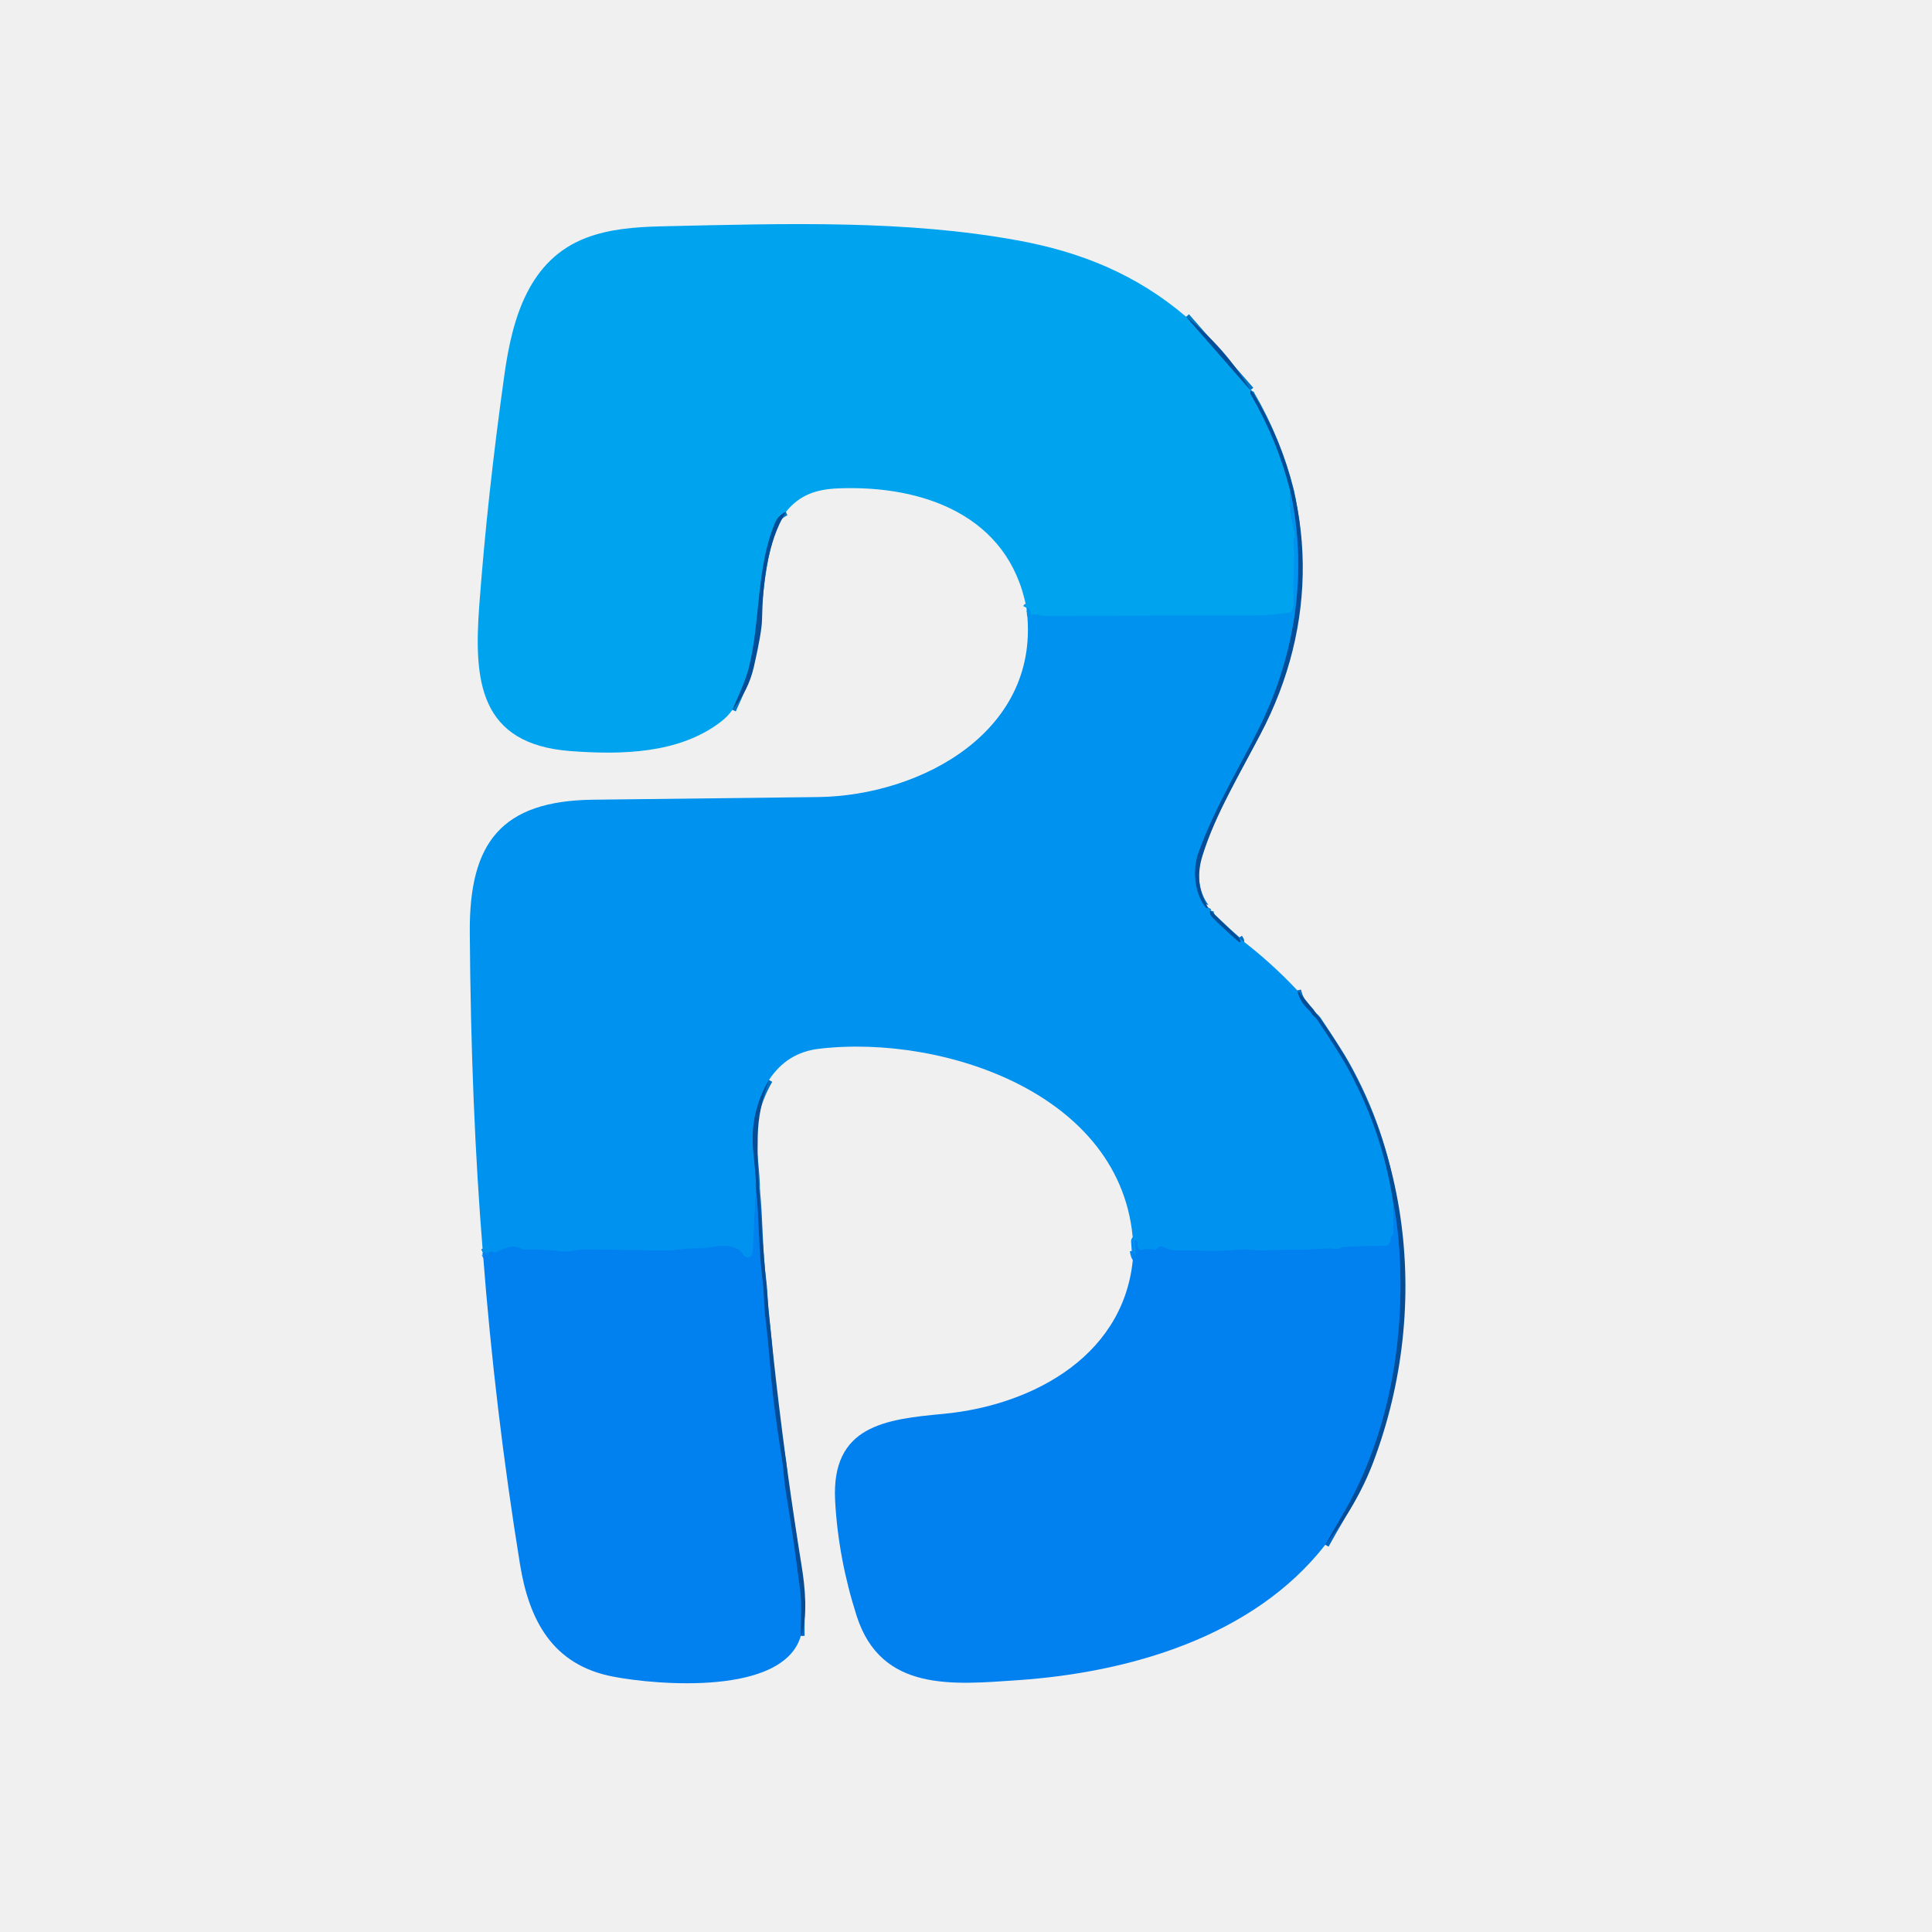
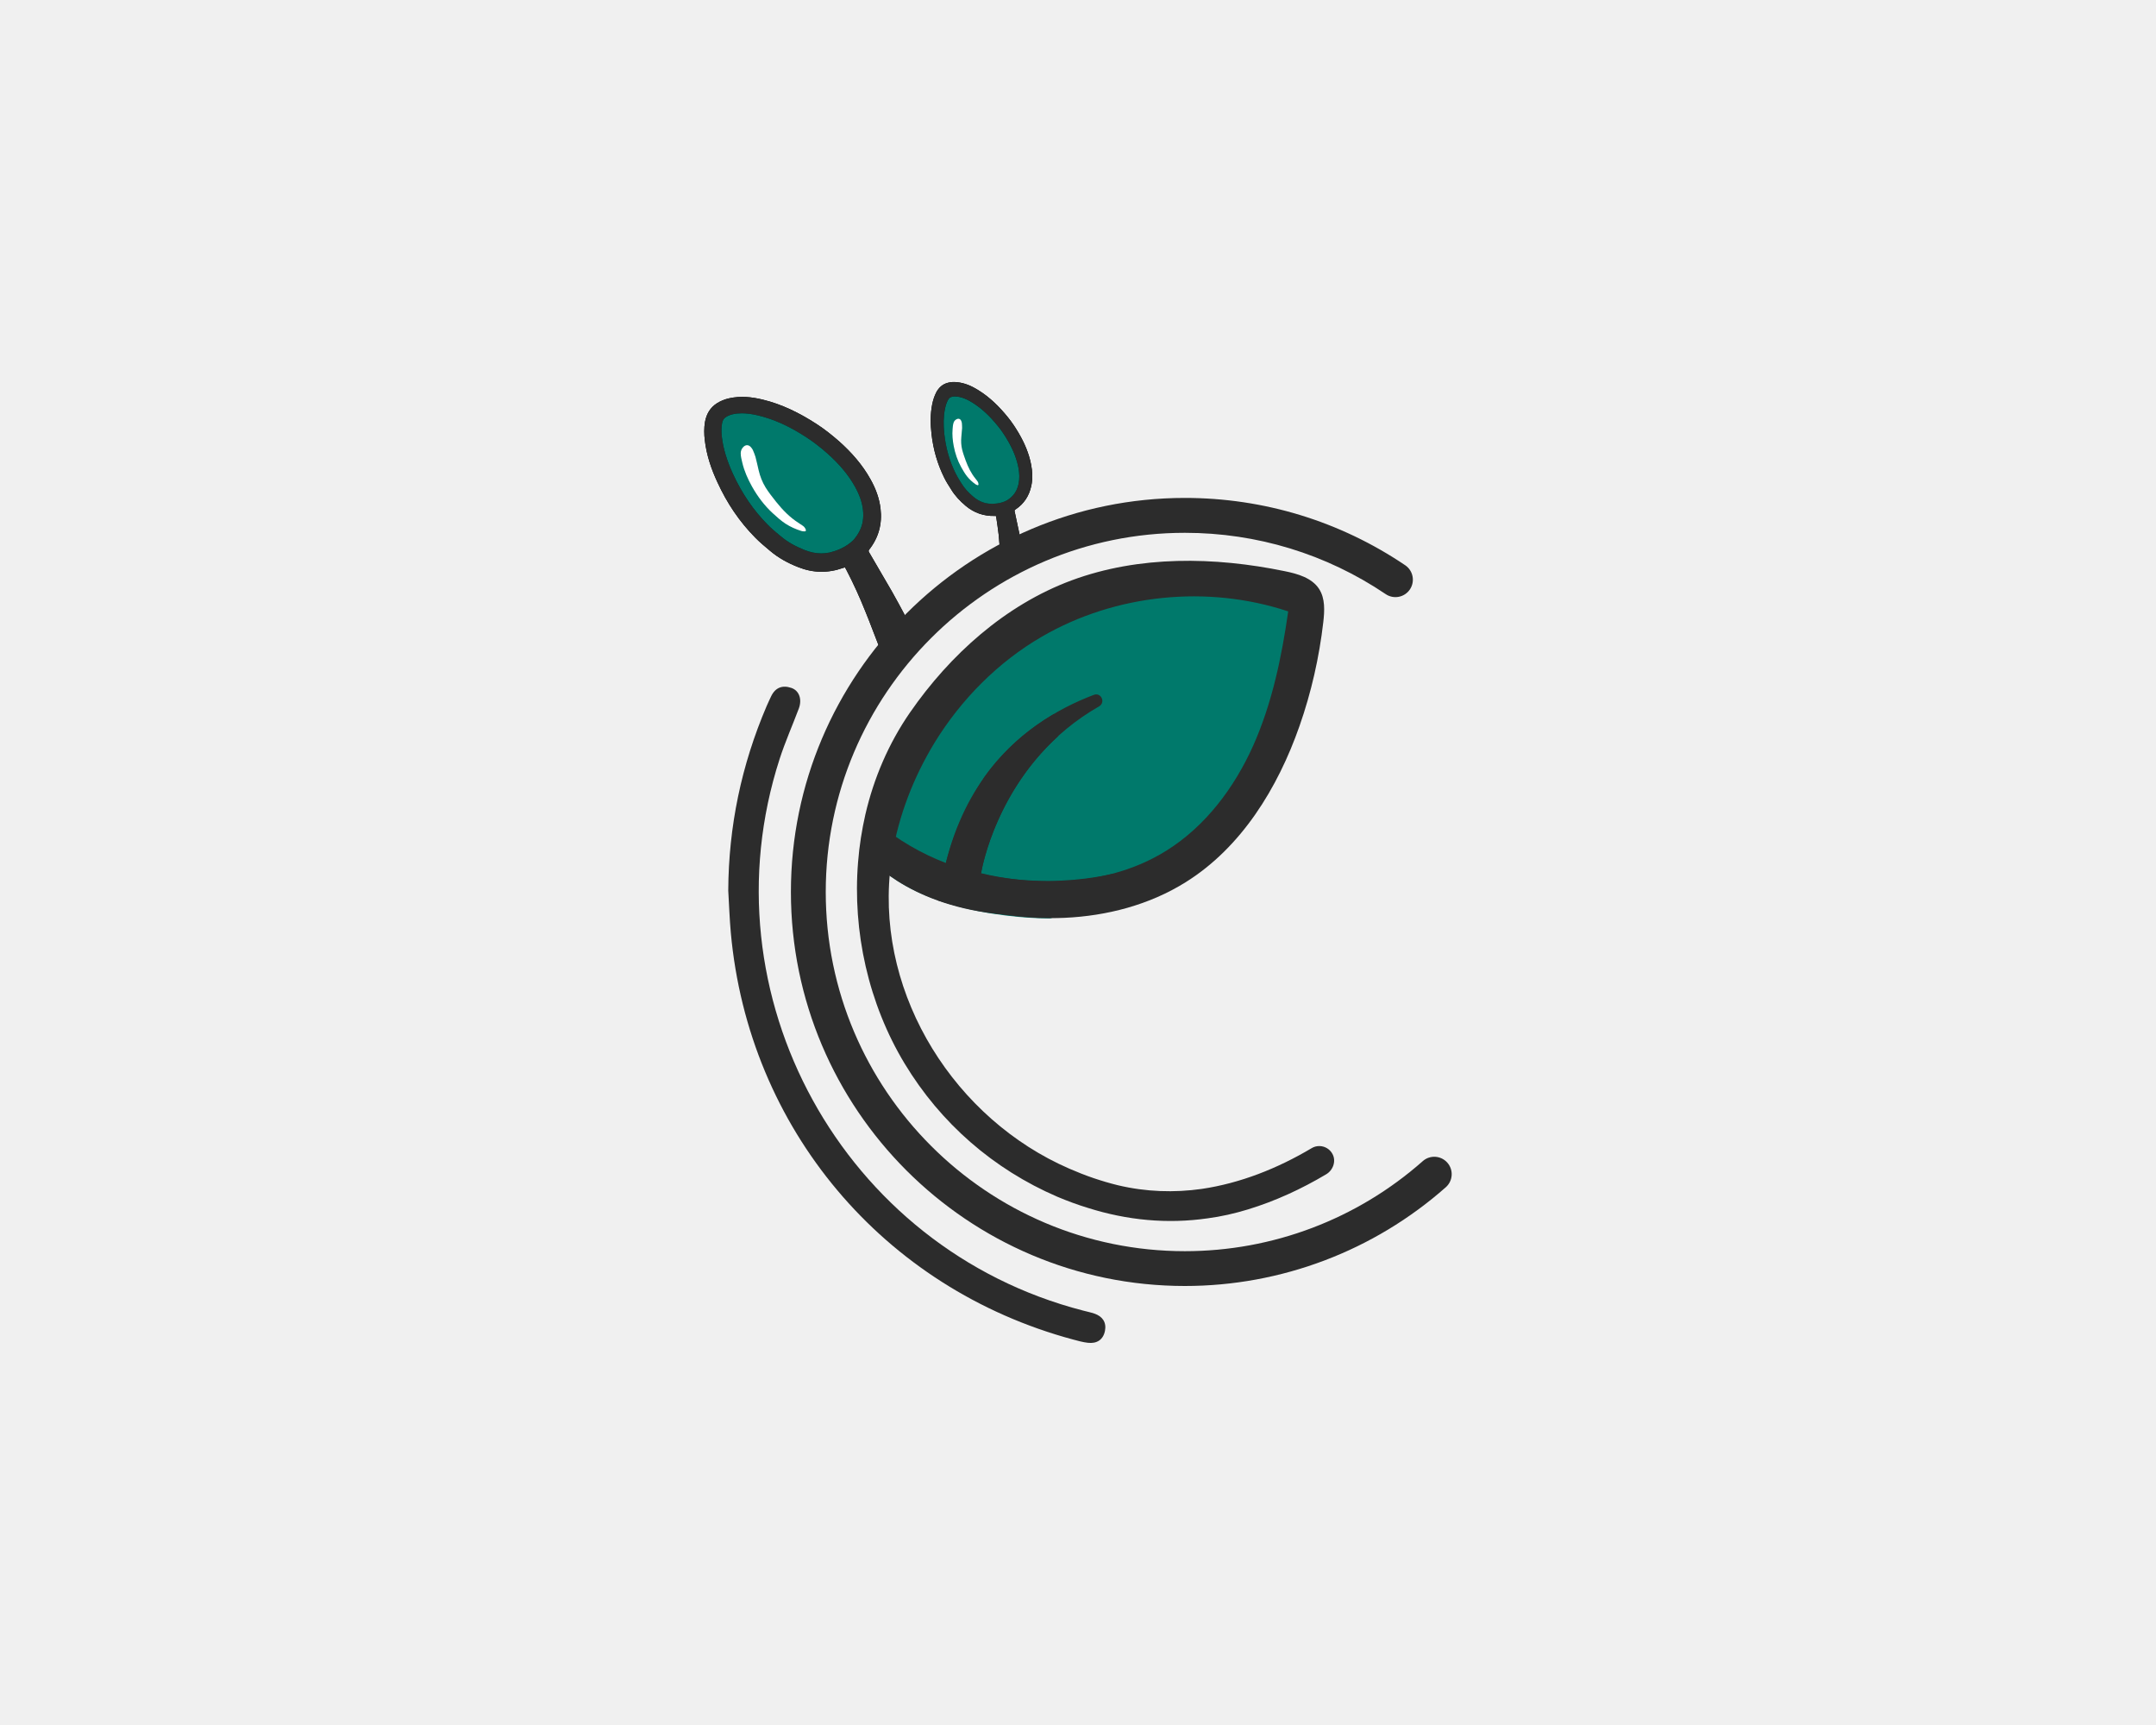
- <svg xmlns="http://www.w3.org/2000/svg" version="1.1" viewBox="0.00 0.00 512.00 512.00">
-   <g stroke-width="2.00" fill="none" stroke-linecap="butt">
-     <path stroke="#0379c3" vector-effect="non-scaling-stroke" d="   M 314.34 83.94   L 331.39 103.42" />
-     <path stroke="#0379c3" vector-effect="non-scaling-stroke" d="   M 331.55 103.44   Q 331.46 103.59 331.41 103.76   Q 331.27 104.19 331.50 104.57   Q 338.53 116.65 341.88 129.93" />
-     <path stroke="#009bef" vector-effect="non-scaling-stroke" d="   M 341.88 129.93   Q 341.67 135.15 342.92 140.14   C 343.29 141.64 342.82 143.05 342.91 144.58   C 343.16 149.39 342.52 154.10 342.88 158.90   Q 342.99 160.38 342.47 161.85   Q 342.32 162.27 341.89 162.33   Q 336.03 163.13 331.75 163.13   Q 305.38 163.11 279.00 163.24   Q 277.57 163.24 276.16 163.16   Q 275.72 163.13 275.30 163.00   Q 274.41 162.73 273.45 162.95   Q 273.13 163.03 273.13 162.70   L 273.13 162.27   Q 273.13 161.70 272.72 161.30   Q 272.17 160.76 272.01 161.06" />
-     <path stroke="#0379c3" vector-effect="non-scaling-stroke" d="   M 208.28 135.65   Q 206.26 136.51 205.37 138.63   C 200.43 150.43 201.56 164.36 198.52 176.75   Q 197.59 180.53 194.08 188.11" />
-     <path stroke="#0370c3" vector-effect="non-scaling-stroke" d="   M 320.73 241.28   Q 320.42 242.28 321.46 243.30   Q 324.32 246.12 328.26 249.56   A 0.32 0.28 -12.5 0 0 328.41 249.64   Q 329.14 249.79 328.30 248.54" />
-     <path stroke="#0370c3" vector-effect="non-scaling-stroke" d="   M 343.80 262.46   Q 344.46 265.53 346.89 267.69   C 347.45 268.20 347.57 268.75 348.11 269.23   Q 348.89 269.92 349.11 270.25   Q 354.79 278.78 356.47 281.76   Q 366.41 299.38 369.32 319.23" />
-     <path stroke="#0189f0" vector-effect="non-scaling-stroke" d="   M 369.32 319.23   L 369.28 326.58   Q 369.28 327.07 368.99 327.47   Q 368.52 328.10 368.55 328.30   A 1.62 1.62 0.0 0 1 366.95 330.18   Q 361.28 330.17 356.05 330.48   C 355.30 330.53 354.99 331.10 354.05 330.99   C 350.85 330.62 347.45 331.27 344.65 331.23   Q 339.66 331.15 334.68 331.39   C 332.96 331.47 330.95 330.97 329.00 331.15   C 324.78 331.53 321.01 331.65 316.52 331.38   C 313.52 331.19 311.21 331.93 308.24 330.48   Q 307.36 330.05 306.67 330.85   Q 306.32 331.24 305.81 331.15   Q 304.14 330.87 302.52 331.23   Q 302.07 331.33 301.78 330.97   Q 301.27 330.30 301.44 329.43   Q 301.49 329.20 301.43 329.07   Q 301.34 328.90 301.18 328.78   Q 300.69 328.44 300.75 329.03   Q 301.33 335.79 300.38 331.42" />
-     <path stroke="#0370c3" vector-effect="non-scaling-stroke" d="   M 203.79 286.19   Q 198.58 295.10 199.65 305.26   Q 200.47 313.04 200.38 315.33" />
-     <path stroke="#0189f0" vector-effect="non-scaling-stroke" d="   M 200.38 315.33   L 199.45 331.96   A 1.34 1.33 32.1 0 1 196.95 332.53   C 195.45 329.83 191.56 330.01 188.96 330.44   Q 186.47 330.86 184.48 330.83   C 181.63 330.79 178.75 331.44 176.17 331.40   Q 165.59 331.28 155.01 331.11   C 153.16 331.08 150.55 331.88 149.00 331.66   Q 144.01 330.96 138.96 331.16   Q 138.48 331.18 138.07 330.93   C 135.96 329.67 133.42 330.89 131.55 331.81   Q 131.07 332.04 130.61 331.78   Q 129.77 331.30 129.44 332.42   A 0.05 0.02 50.8 0 1 129.38 332.39   L 129.24 332.13   Q 129.12 331.90 129.00 332.13   Q 128.91 332.33 128.81 332.56   A 0.04 0.04 0.0 0 1 128.73 332.56   Q 128.51 331.69 127.97 331.97" />
-     <path stroke="#0370c3" vector-effect="non-scaling-stroke" d="   M 320.13 240.48   Q 319.86 240.94 319.50 240.49   C 316.48 236.68 315.95 230.47 317.61 225.87   C 321.91 213.95 328.91 202.55 333.64 192.97   C 343.33 173.37 346.66 151.43 341.88 129.93" />
-     <path stroke="#0467c4" vector-effect="non-scaling-stroke" d="   M 351.21 409.39   Q 353.29 405.63 355.44 402.01   C 368.35 380.28 372.72 353.69 370.63 328.75   Q 370.23 324.02 369.32 319.23" />
-     <path stroke="#0467c4" vector-effect="non-scaling-stroke" d="   M 212.22 433.54   C 212.13 429.42 212.52 425.48 212.03 421.50   Q 210.37 408.20 208.18 394.98   C 207.77 392.51 207.66 389.59 207.33 387.50   Q 205.77 377.63 204.98 371.02   C 204.12 363.84 203.75 356.60 202.84 349.40   C 202.43 346.18 202.46 342.43 202.11 339.75   C 201.00 331.23 201.20 323.13 200.38 315.33" />
+ <svg xmlns="http://www.w3.org/2000/svg" enable-background="new 0 0 500 400" viewBox="0 0 500 400">
+   <path d="m243.59 212.96s-30.1.53-42.43-14.84c0 0 9.96-18.74 10.64-20.76s10.3-18.57 11.65-22.62 3.21-5.57 6.41-5.91c3.21-.34 41.7-14.52 41.7-14.52s11.48-.34 12.32-.34 7.09.84 9.12 1.35 5.23 1.35 5.23 1.35 4.22 2.7 4.56 3.88-.68 8.61-.51 9.45 2.87-1.35.34 7.43-2.36 13.17-3.55 14.18c-1.18 1.01-22.45 25.83-22.45 25.83s-10.8 9.12-11.99 9.12c-1.17 0-21.04 6.4-21.04 6.4z" fill="#00796b" />
+   <path d="m168.89 206.49c.08-14.88 3.06-29.12 8.91-42.78.32-.75.68-1.48 1.02-2.22.98-2.07 2.64-2.69 4.72-1.97 1.82.63 2.51 2.66 1.71 4.79-1.46 3.89-3.16 7.71-4.44 11.66-17.7 54.74 14.68 113.57 70.36 127.93.88.23 1.77.41 2.62.7 1.89.64 2.84 2.02 2.47 3.97-.4 2.09-1.88 3.05-3.98 2.8-1.16-.13-2.31-.46-3.44-.76-44.04-11.85-75.26-48.97-79.36-94.37-.29-3.24-.4-6.5-.59-9.75z" fill="#2c2c2c" />
+   <path d="m239.18 112.61c.34-1.64.26-3.27-.06-4.91-.5-2.58-1.53-4.97-2.85-7.23-.77-1.31-1.59-2.56-2.56-3.75-1.96-2.42-4.18-4.62-6.88-6.28-1.49-.93-3.09-1.64-4.89-1.82-.73-.08-1.43-.04-2.12.14-1.23.32-2.1 1.11-2.68 2.2-.46.89-.75 1.82-.95 2.79-.46 2.3-.42 4.6-.16 6.9.4 3.55 1.37 6.96 2.97 10.17.46.93 1.03 1.8 1.57 2.66.91 1.49 2.08 2.73 3.41 3.84 1.94 1.61 4.16 2.38 6.68 2.32h.3c.04.16.08.3.1.44.2 1.29.38 2.58.54 3.9.1 1.09.2 2.2.28 3.29.08 1.53.18 3.09.26 4.62 1.76-.99 3.53-1.88 5.35-2.73-.2-1.19-.44-2.4-.69-3.59-.24-1.19-.5-2.4-.77-3.59-.24-1.15-.48-2.28-.73-3.43-.04-.18 0-.28.16-.38 2.02-1.34 3.23-3.19 3.72-5.56zm-13.61 2.08c-.24-.08-.46-.2-.65-.34-1.05-.77-2-1.68-2.79-2.7-.77-1.01-1.37-2.1-1.96-3.21-1.19-2.26-1.94-4.66-2.36-7.19-.34-1.92-.5-3.86-.28-5.79.08-.73.14-1.47.4-2.16.18-.46.46-.81.89-1.05.75-.44 1.45-.18 1.74.63.08.22.14.44.16.69.04.55.08 1.11.04 1.66-.08 1.03-.22 2.04-.32 3.07-.16 1.41-.12 2.81.18 4.18.28 1.33.73 2.6 1.17 3.88.77 2.22 1.74 4.32 3.19 6.18.22.3.46.63.69.93.2.28.3.61.3.95 0 .25-.16.38-.4.27z" />
+   <path d="m208.47 140.09c-.52-.97-1.07-1.94-1.61-2.91-1.76-3.05-3.53-6.1-5.31-9.12-.14-.24-.14-.4.04-.63 2.18-2.79 3.03-5.96 2.62-9.45-.28-2.44-1.13-4.7-2.32-6.82-1.88-3.39-4.42-6.26-7.29-8.82-1.68-1.47-3.41-2.85-5.29-4.06-3.88-2.5-7.95-4.54-12.48-5.63-2.54-.61-5.09-.87-7.69-.3-1.03.22-2 .61-2.89 1.17-1.57 1.01-2.42 2.5-2.75 4.3-.24 1.43-.22 2.89-.04 4.32.4 3.41 1.49 6.62 2.93 9.71 2.2 4.8 5.09 9.12 8.8 12.86 1.07 1.09 2.24 2.04 3.41 3.03 1.94 1.64 4.16 2.85 6.52 3.77 3.45 1.37 6.9 1.43 10.4.18.12-.04.26-.08.44-.12.1.2.22.38.32.57 1.64 3.15 3.11 6.38 4.42 9.67.59 1.45 1.17 2.91 1.72 4.38.97 2.48 1.92 4.97 2.83 7.45.12.3.22.63.34.93 2.04-2.62 4.22-5.13 6.52-7.49-1.15-2.35-2.37-4.67-3.64-6.99zm-22.32-13c-.36 0-.73-.06-1.05-.16-1.84-.63-3.55-1.43-5.15-2.52-1.51-1.05-2.87-2.32-4.18-3.59-2.71-2.62-4.84-5.63-6.6-8.94-1.33-2.54-2.44-5.17-3.03-7.99-.22-1.05-.48-2.1-.44-3.21.04-.71.3-1.33.79-1.86.85-.95 1.94-.93 2.71.1.2.26.4.54.55.87.28.75.61 1.51.81 2.28.36 1.47.63 2.97.95 4.46.42 2.02 1.11 3.96 2.16 5.75 1.01 1.72 2.22 3.31 3.41 4.89 2.08 2.73 4.4 5.23 7.27 7.15.46.34.95.67 1.41 1.01.4.28.67.71.83 1.17.12.37-.04.61-.44.59z" />
+   <path d="m239.18 112.61c.34-1.64.26-3.27-.06-4.91-.5-2.58-1.53-4.97-2.85-7.23-.77-1.31-1.59-2.56-2.56-3.75-1.96-2.42-4.18-4.62-6.88-6.28-1.49-.93-3.09-1.64-4.89-1.82-.73-.08-1.43-.04-2.12.14-1.23.32-2.1 1.11-2.68 2.2-.46.89-.75 1.82-.95 2.79-.46 2.3-.42 4.6-.16 6.9.4 3.55 1.37 6.96 2.97 10.17.46.93 1.03 1.8 1.57 2.66.91 1.49 2.08 2.73 3.41 3.84 1.94 1.61 4.16 2.38 6.68 2.32h.3c.04.16.08.3.1.44.2 1.29.38 2.58.54 3.9.1 1.09.2 2.2.28 3.29.08 1.53.18 3.09.26 4.62 1.76-.99 3.53-1.88 5.35-2.73-.2-1.19-.44-2.4-.69-3.59-.24-1.19-.5-2.4-.77-3.59-.24-1.15-.48-2.28-.73-3.43-.04-.18 0-.28.16-.38 2.02-1.34 3.23-3.19 3.72-5.56z" fill="#2c2c2c" />
+   <path d="m208.47 140.09c-.52-.97-1.07-1.94-1.61-2.91-1.76-3.05-3.53-6.1-5.31-9.12-.14-.24-.14-.4.04-.63 2.18-2.79 3.03-5.96 2.62-9.45-.28-2.44-1.13-4.7-2.32-6.82-1.88-3.39-4.42-6.26-7.29-8.82-1.68-1.47-3.41-2.85-5.29-4.06-3.88-2.5-7.95-4.54-12.48-5.63-2.54-.61-5.09-.87-7.69-.3-1.03.22-2 .61-2.89 1.17-1.57 1.01-2.42 2.5-2.75 4.3-.24 1.43-.22 2.89-.04 4.32.4 3.41 1.49 6.62 2.93 9.71 2.2 4.8 5.09 9.12 8.8 12.86 1.07 1.09 2.24 2.04 3.41 3.03 1.94 1.64 4.16 2.85 6.52 3.77 3.45 1.37 6.9 1.43 10.4.18.12-.04.26-.08.44-.12.1.2.22.38.32.57 1.64 3.15 3.11 6.38 4.42 9.67.59 1.45 1.17 2.91 1.72 4.38.97 2.48 1.92 4.97 2.83 7.45.12.3.22.63.34.93 2.04-2.62 4.22-5.13 6.52-7.49-1.15-2.35-2.37-4.67-3.64-6.99z" fill="#2c2c2c" />
+   <path d="m200.13 118.2c-.2-1.74-.81-3.47-1.84-5.33-1.47-2.66-3.59-5.21-6.42-7.73-1.72-1.51-3.29-2.73-4.82-3.71-4.02-2.6-7.59-4.22-11.22-5.09-1.41-.34-2.64-.5-3.77-.5-.75 0-1.43.06-2.12.22-.59.12-1.11.32-1.55.63-.4.24-.79.61-.95 1.57-.16.93-.16 1.96-.02 3.17.32 2.64 1.17 5.41 2.58 8.5 2.08 4.5 4.76 8.44 8.01 11.71.77.79 1.66 1.53 2.58 2.32l.57.46c1.45 1.23 3.23 2.24 5.41 3.11 1.33.52 2.6.79 3.9.79.54 0 1.11-.06 1.68-.16.08 0 .14-.02.2-.02l.2-.06c1.07-.26 3.71-1.07 5.53-3.03l.26-.34c.16-.2.32-.42.5-.69.12-.16.22-.34.38-.65.85-1.56 1.13-3.23.91-5.17z" />
+   <path d="m199.22 123.37c-.16.3-.26.48-.38.65-.18.26-.34.48-.5.69l-.26.34c-1.82 1.96-4.46 2.77-5.53 3.03l-.2.06c-.06 0-.12.02-.2.02-.57.1-1.13.16-1.68.16-1.29 0-2.56-.26-3.9-.79-2.18-.87-3.96-1.88-5.41-3.11l-.57-.46c-.93-.79-1.82-1.53-2.58-2.32-3.25-3.27-5.93-7.21-8.01-11.71-1.41-3.09-2.26-5.85-2.58-8.5-.14-1.21-.14-2.24.02-3.17.16-.97.55-1.33.95-1.57.44-.3.97-.5 1.55-.63.69-.16 1.37-.22 2.12-.22 1.13 0 2.36.16 3.77.5 3.63.87 7.21 2.48 11.22 5.09 1.53.99 3.11 2.2 4.82 3.71 2.83 2.52 4.95 5.07 6.42 7.73 1.03 1.86 1.64 3.59 1.84 5.33.22 1.94-.06 3.61-.91 5.17z" fill="#00796b" />
+   <path d="m186.86 122.79c.11.27 0 .44-.29.43-.25.01-.51-.03-.74-.1-1.3-.41-2.51-.94-3.65-1.68-1.08-.71-2.05-1.58-2.99-2.45-1.94-1.79-3.49-3.86-4.78-6.15-.98-1.76-1.8-3.58-2.26-5.55-.17-.73-.38-1.46-.37-2.24.02-.5.19-.94.52-1.31.58-.68 1.34-.68 1.9.02.15.18.29.37.4.6.21.52.45 1.05.6 1.58.28 1.03.49 2.07.74 3.11.33 1.41.85 2.75 1.61 3.99.74 1.18 1.61 2.28 2.47 3.36 1.5 1.87 3.17 3.59 5.21 4.88.33.23.68.45 1.01.68.3.22.5.51.62.83z" fill="#fff" />
+   <path d="m236.22 112.16c.24-1.13.22-2.35-.04-3.73-.37-1.98-1.17-4.02-2.42-6.2-.76-1.31-1.5-2.4-2.26-3.34-1.98-2.48-3.89-4.24-5.99-5.54-.82-.51-1.56-.87-2.27-1.11-.47-.16-.91-.26-1.38-.3-.39-.05-.77-.03-1.11.07-.3.07-.62.22-.93.79-.3.55-.51 1.2-.67 1.99-.35 1.73-.39 3.65-.15 5.88.37 3.26 1.23 6.3 2.59 9.03.32.66.72 1.31 1.14 2l.26.41c.66 1.08 1.56 2.08 2.75 3.08.73.61 1.47 1.04 2.29 1.31.34.11.71.19 1.09.25.05.02.09.02.13.03h.14c.73.06 2.56.1 4.11-.75l.24-.16c.14-.09.29-.2.46-.33.11-.08.21-.17.38-.33.85-.79 1.38-1.78 1.64-3.05z" />
+   <path d="m234.58 115.22c-.16.16-.27.25-.38.33-.17.13-.32.23-.46.33l-.24.16c-1.55.85-3.38.81-4.11.75h-.14c-.04-.01-.08-.01-.13-.03-.38-.05-.74-.13-1.09-.25-.81-.27-1.56-.7-2.29-1.31-1.19-1-2.1-2.01-2.75-3.08l-.26-.41c-.42-.69-.82-1.34-1.14-2-1.36-2.73-2.23-5.77-2.59-9.03-.24-2.24-.2-4.15.15-5.88.16-.79.38-1.44.67-1.99.3-.58.62-.72.93-.79.34-.1.71-.12 1.11-.07.47.04.91.15 1.38.3.71.24 1.45.59 2.27 1.11 2.1 1.3 4.01 3.07 5.99 5.54.76.94 1.5 2.03 2.26 3.34 1.25 2.18 2.05 4.22 2.42 6.2.26 1.38.28 2.6.04 3.73-.26 1.26-.79 2.25-1.64 3.05z" fill="#00796b" />
+   <path d="m226.92 112.28c.01.19-.09.28-.27.21-.16-.05-.31-.13-.44-.21-.73-.53-1.38-1.12-1.94-1.82-.53-.67-.96-1.42-1.37-2.16-.85-1.53-1.39-3.16-1.72-4.87-.25-1.31-.38-2.63-.26-3.96.04-.5.07-1 .24-1.49.11-.31.31-.55.6-.72.51-.31.99-.15 1.19.41.05.14.11.3.12.46.02.37.06.75.05 1.12-.04.7-.12 1.4-.18 2.11-.09.95-.04 1.91.18 2.85.22.9.54 1.77.85 2.63.55 1.49 1.25 2.92 2.26 4.16.16.22.33.42.49.64.13.19.19.41.2.64z" fill="#fff" />
+   <g fill="#2c2c2c">
+     <path d="m274.79 298.2c-50.38 0-91.37-40.99-91.37-91.37s40.99-91.37 91.37-91.37c18.31 0 35.97 5.4 51.09 15.61 1.85 1.25 2.33 3.76 1.09 5.61-1.25 1.85-3.76 2.34-5.61 1.09-13.77-9.3-29.88-14.22-46.57-14.22-45.93 0-83.29 37.36-83.29 83.29s37.36 83.29 83.29 83.29c20.35 0 39.94-7.42 55.16-20.88 1.67-1.48 4.22-1.32 5.7.35s1.32 4.22-.35 5.7c-16.7 14.76-38.19 22.9-60.51 22.9z" />
+     <path d="m282.95 131.25c-1.97-.16-4.98-.29-6.76-.35-.63-.02-1.09-.04-1.35-.06.43 0 .88 0 1.35.02 1.86 0 3.73.08 5.61.25.39.04.76.08 1.15.14z" />
+     <path d="m309.01 267.58c-.94-1.74-3.15-2.35-4.84-1.33-7.94 4.72-16.58 8.13-25.48 9.44-6.36.9-12.9.7-19.43-.85-1.89-.46-3.77-1.02-5.64-1.65-1.91-.65-3.8-1.4-5.64-2.2-26.42-11.47-44.4-39.85-41.59-68.67.12-1.38.31-2.76.53-4.14 1.52-9.1 4.94-17.95 9.8-25.94 6.19-10.09 14.76-18.73 24.9-24.61 17.06-9.9 38.4-12.07 57.13-5.86-1.52 10.62-3.73 21.24-8.08 31.04-4.38 9.8-11.08 18.78-20.2 24.46-7.62 4.77-16.55 6.92-25.58 7.11-2.95.07-5.9-.07-8.86-.41-2.88-.31-5.73-.82-8.52-1.48 0 0 .02-.07.05-.24.4-2.2 3.81-18.83 17.91-31.6h-1.02v-5.1c-5.79 3.39-11.51 8.09-16.22 14.7-.02.02-.05.07-.07.12-4.65 7.02-7.94 14.95-9.58 23.2-.1.48-.19.94-.27 1.43-.07.48-.17.97-.24 1.48-.12.77-.24 1.57-.34 2.4 5.08 1.48 10.28 2.64 15.53 3.29 3.41.46 6.85.73 10.31.73 1.11 0 2.2-.02 3.31-.07 9.82-.44 19.67-3 28.04-8.23 12.95-8.06 21.41-21.85 26.45-36.25 2.73-7.79 4.57-15.9 5.52-24.12.29-2.59.46-5.42-.97-7.65-1.67-2.59-4.98-3.53-8.01-4.14-16.24-3.34-33.71-3.68-49.43 2.15-15.37 5.71-28.17 17.25-37.41 30.58-4.98 7.19-8.42 15.24-10.38 23.69-.82 3.61-1.4 7.28-1.69 10.99-1.33 16.21 2.44 32.91 10.79 46.77 8.35 13.84 20.62 24.51 35.4 30.88 2.35.99 4.77 1.89 7.16 2.61 9.07 2.86 18.37 3.75 27.73 2.4 3.12-.41 6.19-1.11 9.32-2.06 6.34-1.94 12.39-4.72 18.12-8.13 1.63-.94 2.41-3.07 1.49-4.74z" />
+     <path d="m253.66 161.13c1.71-.65 2.8 1.76 1.22 2.67-22.12 12.65-26.85 35.84-27.32 38.47-.02.17-.05.24-.05.24l-9.78 6.39c.1-.82.22-1.62.34-2.4.07-.51.17-.99.24-1.48.07-.48.17-.94.27-1.43 1.86-9.56 5.3-17.18 9.58-23.2.02-.05.05-.1.07-.12 7.24-10.15 16.85-15.89 25.43-19.14z" />
+     <path d="m258.17 202.59c-.26.49-4.11 7.28-15.61 9.14-2.72.43-5.85.6-9.46.34-.71-.04-1.41-.11-2.16-.19-20.94-2.33-29.76-13.32-29.76-13.32l1.78-8.18c10.53 8.97 22.35 12.46 32.35 13.51 2.83.3 5.5.39 7.94.39 8.52-.07 14.47-1.59 14.92-1.69z" />
  </g>
-   <path fill="#00a4ee" d="   M 314.34 83.94   L 331.39 103.42   Q 331.47 103.43 331.55 103.44   Q 331.46 103.59 331.41 103.76   Q 331.27 104.19 331.50 104.57   Q 338.53 116.65 341.88 129.93   Q 341.67 135.15 342.92 140.14   C 343.29 141.64 342.82 143.05 342.91 144.58   C 343.16 149.39 342.52 154.10 342.88 158.90   Q 342.99 160.38 342.47 161.85   Q 342.32 162.27 341.89 162.33   Q 336.03 163.13 331.75 163.13   Q 305.38 163.11 279.00 163.24   Q 277.57 163.24 276.16 163.16   Q 275.72 163.13 275.30 163.00   Q 274.41 162.73 273.45 162.95   Q 273.13 163.03 273.13 162.70   L 273.13 162.27   Q 273.13 161.70 272.72 161.30   Q 272.17 160.76 272.01 161.06   C 267.35 136.51 244.47 128.55 222.25 129.42   C 216.36 129.65 211.96 131.10 208.28 135.65   Q 206.26 136.51 205.37 138.63   C 200.43 150.43 201.56 164.36 198.52 176.75   Q 197.59 180.53 194.08 188.11   Q 192.96 189.82 190.89 191.39   C 179.86 199.77 164.65 200.05 151.25 199.05   C 126.89 197.23 125.54 180.26 127.01 160.49   Q 129.15 131.54 133.68 99.25   C 135.77 84.33 140.18 68.73 155.47 62.98   C 161.41 60.74 168.04 60.15 175.27 59.98   C 209.46 59.19 240.05 58.31 269.61 63.69   C 286.57 66.78 301.17 72.75 314.34 83.94   Z" />
-   <path fill="#064d97" d="   M 314.34 83.94   Q 324.82 92.27 331.39 103.42   L 314.34 83.94   Z" />
-   <path fill="#064d97" d="   M 331.55 103.44   Q 332.00 104.01 332.37 104.63   C 349.27 132.61 349.25 165.88 334.01 194.62   C 328.53 204.95 322.20 215.54 318.69 226.71   Q 316.33 234.20 320.13 240.48   Q 319.86 240.94 319.50 240.49   C 316.48 236.68 315.95 230.47 317.61 225.87   C 321.91 213.95 328.91 202.55 333.64 192.97   C 343.33 173.37 346.66 151.43 341.88 129.93   Q 338.53 116.65 331.50 104.57   Q 331.27 104.19 331.41 103.76   Q 331.46 103.59 331.55 103.44   Z" />
-   <path fill="#0092ef" d="   M 341.88 129.93   C 346.66 151.43 343.33 173.37 333.64 192.97   C 328.91 202.55 321.91 213.95 317.61 225.87   C 315.95 230.47 316.48 236.68 319.50 240.49   Q 319.86 240.94 320.13 240.48   Q 320.55 240.85 320.73 241.28   Q 320.42 242.28 321.46 243.30   Q 324.32 246.12 328.26 249.56   A 0.32 0.28 -12.5 0 0 328.41 249.64   Q 329.14 249.79 328.30 248.54   Q 336.69 254.87 343.80 262.46   Q 344.46 265.53 346.89 267.69   C 347.45 268.20 347.57 268.75 348.11 269.23   Q 348.89 269.92 349.11 270.25   Q 354.79 278.78 356.47 281.76   Q 366.41 299.38 369.32 319.23   L 369.28 326.58   Q 369.28 327.07 368.99 327.47   Q 368.52 328.10 368.55 328.30   A 1.62 1.62 0.0 0 1 366.95 330.18   Q 361.28 330.17 356.05 330.48   C 355.30 330.53 354.99 331.10 354.05 330.99   C 350.85 330.62 347.45 331.27 344.65 331.23   Q 339.66 331.15 334.68 331.39   C 332.96 331.47 330.95 330.97 329.00 331.15   C 324.78 331.53 321.01 331.65 316.52 331.38   C 313.52 331.19 311.21 331.93 308.24 330.48   Q 307.36 330.05 306.67 330.85   Q 306.32 331.24 305.81 331.15   Q 304.14 330.87 302.52 331.23   Q 302.07 331.33 301.78 330.97   Q 301.27 330.30 301.44 329.43   Q 301.49 329.20 301.43 329.07   Q 301.34 328.90 301.18 328.78   Q 300.69 328.44 300.75 329.03   Q 301.33 335.79 300.38 331.42   C 299.52 290.35 250.31 273.98 217.01 277.94   Q 208.55 278.94 203.79 286.19   Q 198.58 295.10 199.65 305.26   Q 200.47 313.04 200.38 315.33   L 199.45 331.96   A 1.34 1.33 32.1 0 1 196.95 332.53   C 195.45 329.83 191.56 330.01 188.96 330.44   Q 186.47 330.86 184.48 330.83   C 181.63 330.79 178.75 331.44 176.17 331.40   Q 165.59 331.28 155.01 331.11   C 153.16 331.08 150.55 331.88 149.00 331.66   Q 144.01 330.96 138.96 331.16   Q 138.48 331.18 138.07 330.93   C 135.96 329.67 133.42 330.89 131.55 331.81   Q 131.07 332.04 130.61 331.78   Q 129.77 331.30 129.44 332.42   A 0.05 0.02 50.8 0 1 129.38 332.39   L 129.24 332.13   Q 129.12 331.90 129.00 332.13   Q 128.91 332.33 128.81 332.56   A 0.04 0.04 0.0 0 1 128.73 332.56   Q 128.51 331.69 127.97 331.97   Q 124.81 293.42 124.50 247.00   C 124.34 223.35 132.81 212.20 157.25 211.93   Q 187.00 211.60 216.74 211.23   C 244.23 210.90 276.38 193.54 272.01 161.06   Q 272.17 160.76 272.72 161.30   Q 273.13 161.70 273.13 162.27   L 273.13 162.70   Q 273.13 163.03 273.45 162.95   Q 274.41 162.73 275.30 163.00   Q 275.72 163.13 276.16 163.16   Q 277.57 163.24 279.00 163.24   Q 305.38 163.11 331.75 163.13   Q 336.03 163.13 341.89 162.33   Q 342.32 162.27 342.47 161.85   Q 342.99 160.38 342.88 158.90   C 342.52 154.10 343.16 149.39 342.91 144.58   C 342.82 143.05 343.29 141.64 342.92 140.14   Q 341.67 135.15 341.88 129.93   Z" />
-   <path fill="#064d97" d="   M 208.28 135.65   C 203.27 143.84 202.13 154.85 201.94 164.25   Q 201.88 167.54 199.78 176.74   Q 198.32 183.11 194.08 188.11   Q 197.59 180.53 198.52 176.75   C 201.56 164.36 200.43 150.43 205.37 138.63   Q 206.26 136.51 208.28 135.65   Z" />
-   <path fill="#064d97" d="   M 320.73 241.28   L 328.30 248.54   Q 329.14 249.79 328.41 249.64   A 0.32 0.28 -12.5 0 1 328.26 249.56   Q 324.32 246.12 321.46 243.30   Q 320.42 242.28 320.73 241.28   Z" />
-   <path fill="#064d97" d="   M 343.80 262.46   C 373.88 296.65 379.71 345.66 363.95 387.44   Q 359.63 398.90 351.21 409.39   Q 353.29 405.63 355.44 402.01   C 368.35 380.28 372.72 353.69 370.63 328.75   Q 370.23 324.02 369.32 319.23   Q 366.41 299.38 356.47 281.76   Q 354.79 278.78 349.11 270.25   Q 348.89 269.92 348.11 269.23   C 347.57 268.75 347.45 268.20 346.89 267.69   Q 344.46 265.53 343.80 262.46   Z" />
-   <path fill="#064d97" d="   M 203.79 286.19   Q 200.98 293.63 200.81 301.00   Q 200.64 308.03 201.22 316.76   Q 204.53 366.16 212.45 415.04   C 213.32 420.41 214.17 428.42 212.22 433.54   C 212.13 429.42 212.52 425.48 212.03 421.50   Q 210.37 408.20 208.18 394.98   C 207.77 392.51 207.66 389.59 207.33 387.50   Q 205.77 377.63 204.98 371.02   C 204.12 363.84 203.75 356.60 202.84 349.40   C 202.43 346.18 202.46 342.43 202.11 339.75   C 201.00 331.23 201.20 323.13 200.38 315.33   Q 200.47 313.04 199.65 305.26   Q 198.58 295.10 203.79 286.19   Z" />
-   <path fill="#0180f0" d="   M 200.38 315.33   C 201.20 323.13 201.00 331.23 202.11 339.75   C 202.46 342.43 202.43 346.18 202.84 349.40   C 203.75 356.60 204.12 363.84 204.98 371.02   Q 205.77 377.63 207.33 387.50   C 207.66 389.59 207.77 392.51 208.18 394.98   Q 210.37 408.20 212.03 421.50   C 212.52 425.48 212.13 429.42 212.22 433.54   C 207.64 449.40 174.18 446.57 162.51 444.33   C 146.35 441.25 140.20 429.32 137.80 414.51   Q 131.14 373.45 127.97 331.97   Q 128.51 331.69 128.73 332.56   A 0.04 0.04 0.0 0 0 128.81 332.56   Q 128.91 332.33 129.00 332.13   Q 129.12 331.90 129.24 332.13   L 129.38 332.39   A 0.05 0.02 50.8 0 0 129.44 332.42   Q 129.77 331.30 130.61 331.78   Q 131.07 332.04 131.55 331.81   C 133.42 330.89 135.96 329.67 138.07 330.93   Q 138.48 331.18 138.96 331.16   Q 144.01 330.96 149.00 331.66   C 150.55 331.88 153.16 331.08 155.01 331.11   Q 165.59 331.28 176.17 331.40   C 178.75 331.44 181.63 330.79 184.48 330.83   Q 186.47 330.86 188.96 330.44   C 191.56 330.01 195.45 329.83 196.95 332.53   A 1.34 1.33 32.1 0 0 199.45 331.96   L 200.38 315.33   Z" />
-   <path fill="#0180f0" d="   M 369.32 319.23   Q 370.23 324.02 370.63 328.75   C 372.72 353.69 368.35 380.28 355.44 402.01   Q 353.29 405.63 351.21 409.39   C 332.15 433.82 299.20 443.25 269.67 445.27   C 252.62 446.43 233.48 448.48 227.01 428.19   Q 222.15 412.98 221.32 397.75   C 220.23 377.79 234.62 376.13 249.99 374.69   C 274.10 372.43 299.23 358.70 300.38 331.42   Q 301.33 335.79 300.75 329.03   Q 300.69 328.44 301.18 328.78   Q 301.34 328.90 301.43 329.07   Q 301.49 329.20 301.44 329.43   Q 301.27 330.30 301.78 330.97   Q 302.07 331.33 302.52 331.23   Q 304.14 330.87 305.81 331.15   Q 306.32 331.24 306.67 330.85   Q 307.36 330.05 308.24 330.48   C 311.21 331.93 313.52 331.19 316.52 331.38   C 321.01 331.65 324.78 331.53 329.00 331.15   C 330.95 330.97 332.96 331.47 334.68 331.39   Q 339.66 331.15 344.65 331.23   C 347.45 331.27 350.85 330.62 354.05 330.99   C 354.99 331.10 355.30 330.53 356.05 330.48   Q 361.28 330.17 366.95 330.18   A 1.62 1.62 0.0 0 0 368.55 328.30   Q 368.52 328.10 368.99 327.47   Q 369.28 327.07 369.28 326.58   L 369.32 319.23   Z" />
</svg>
